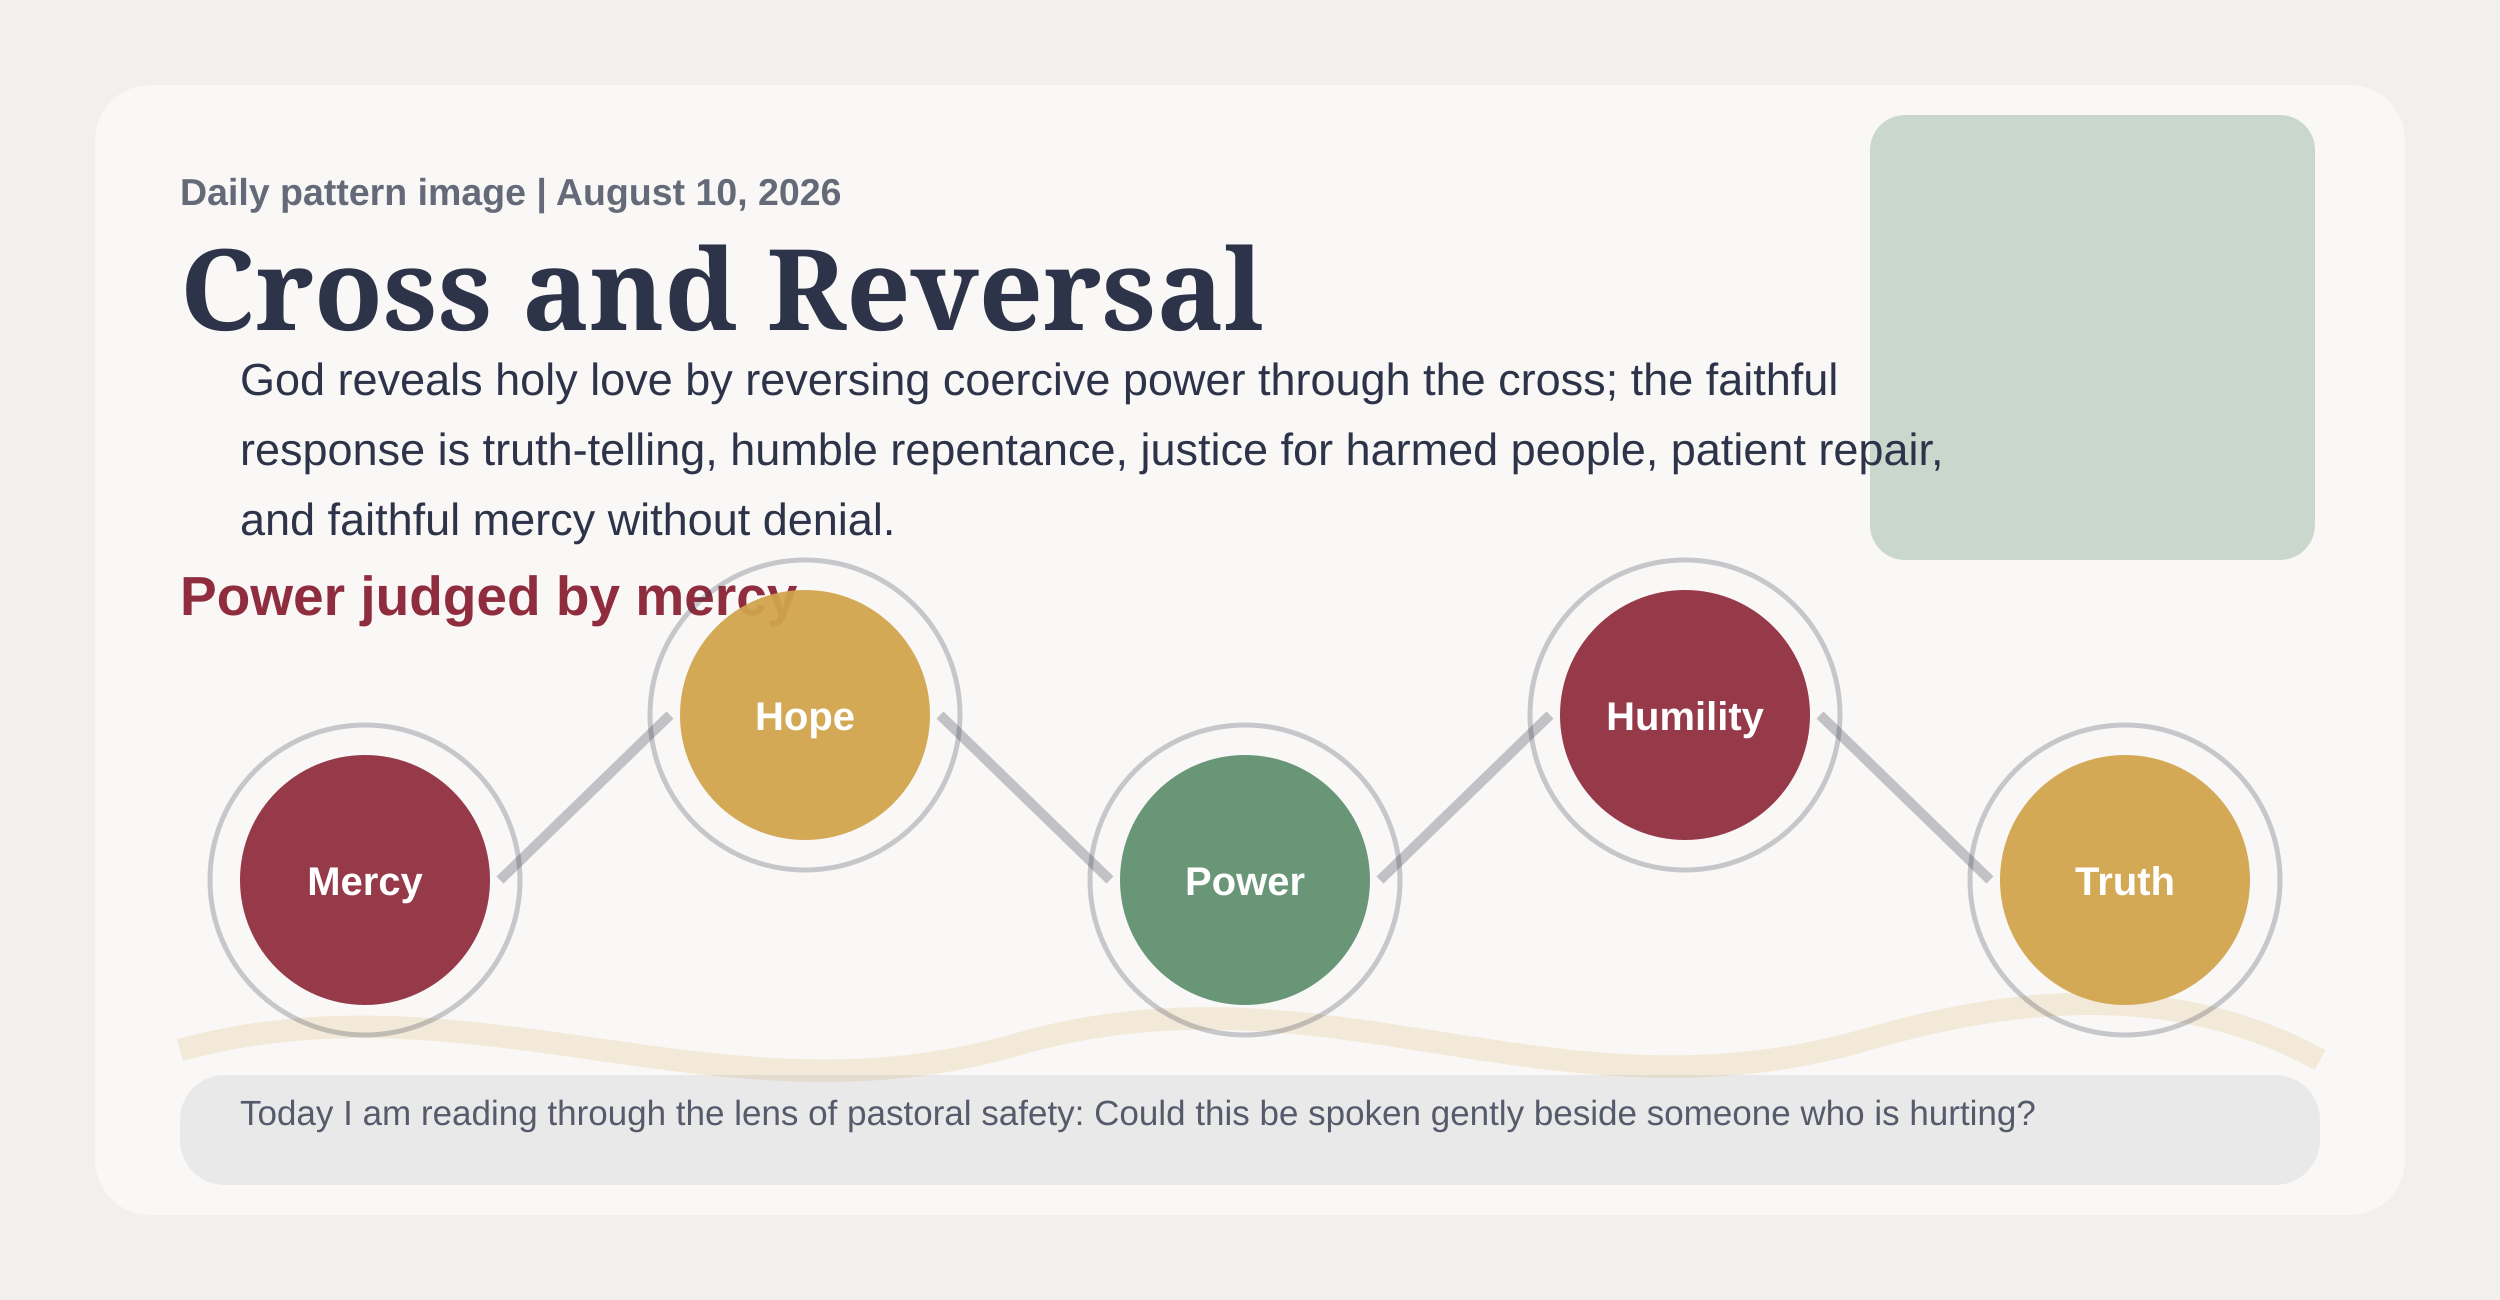
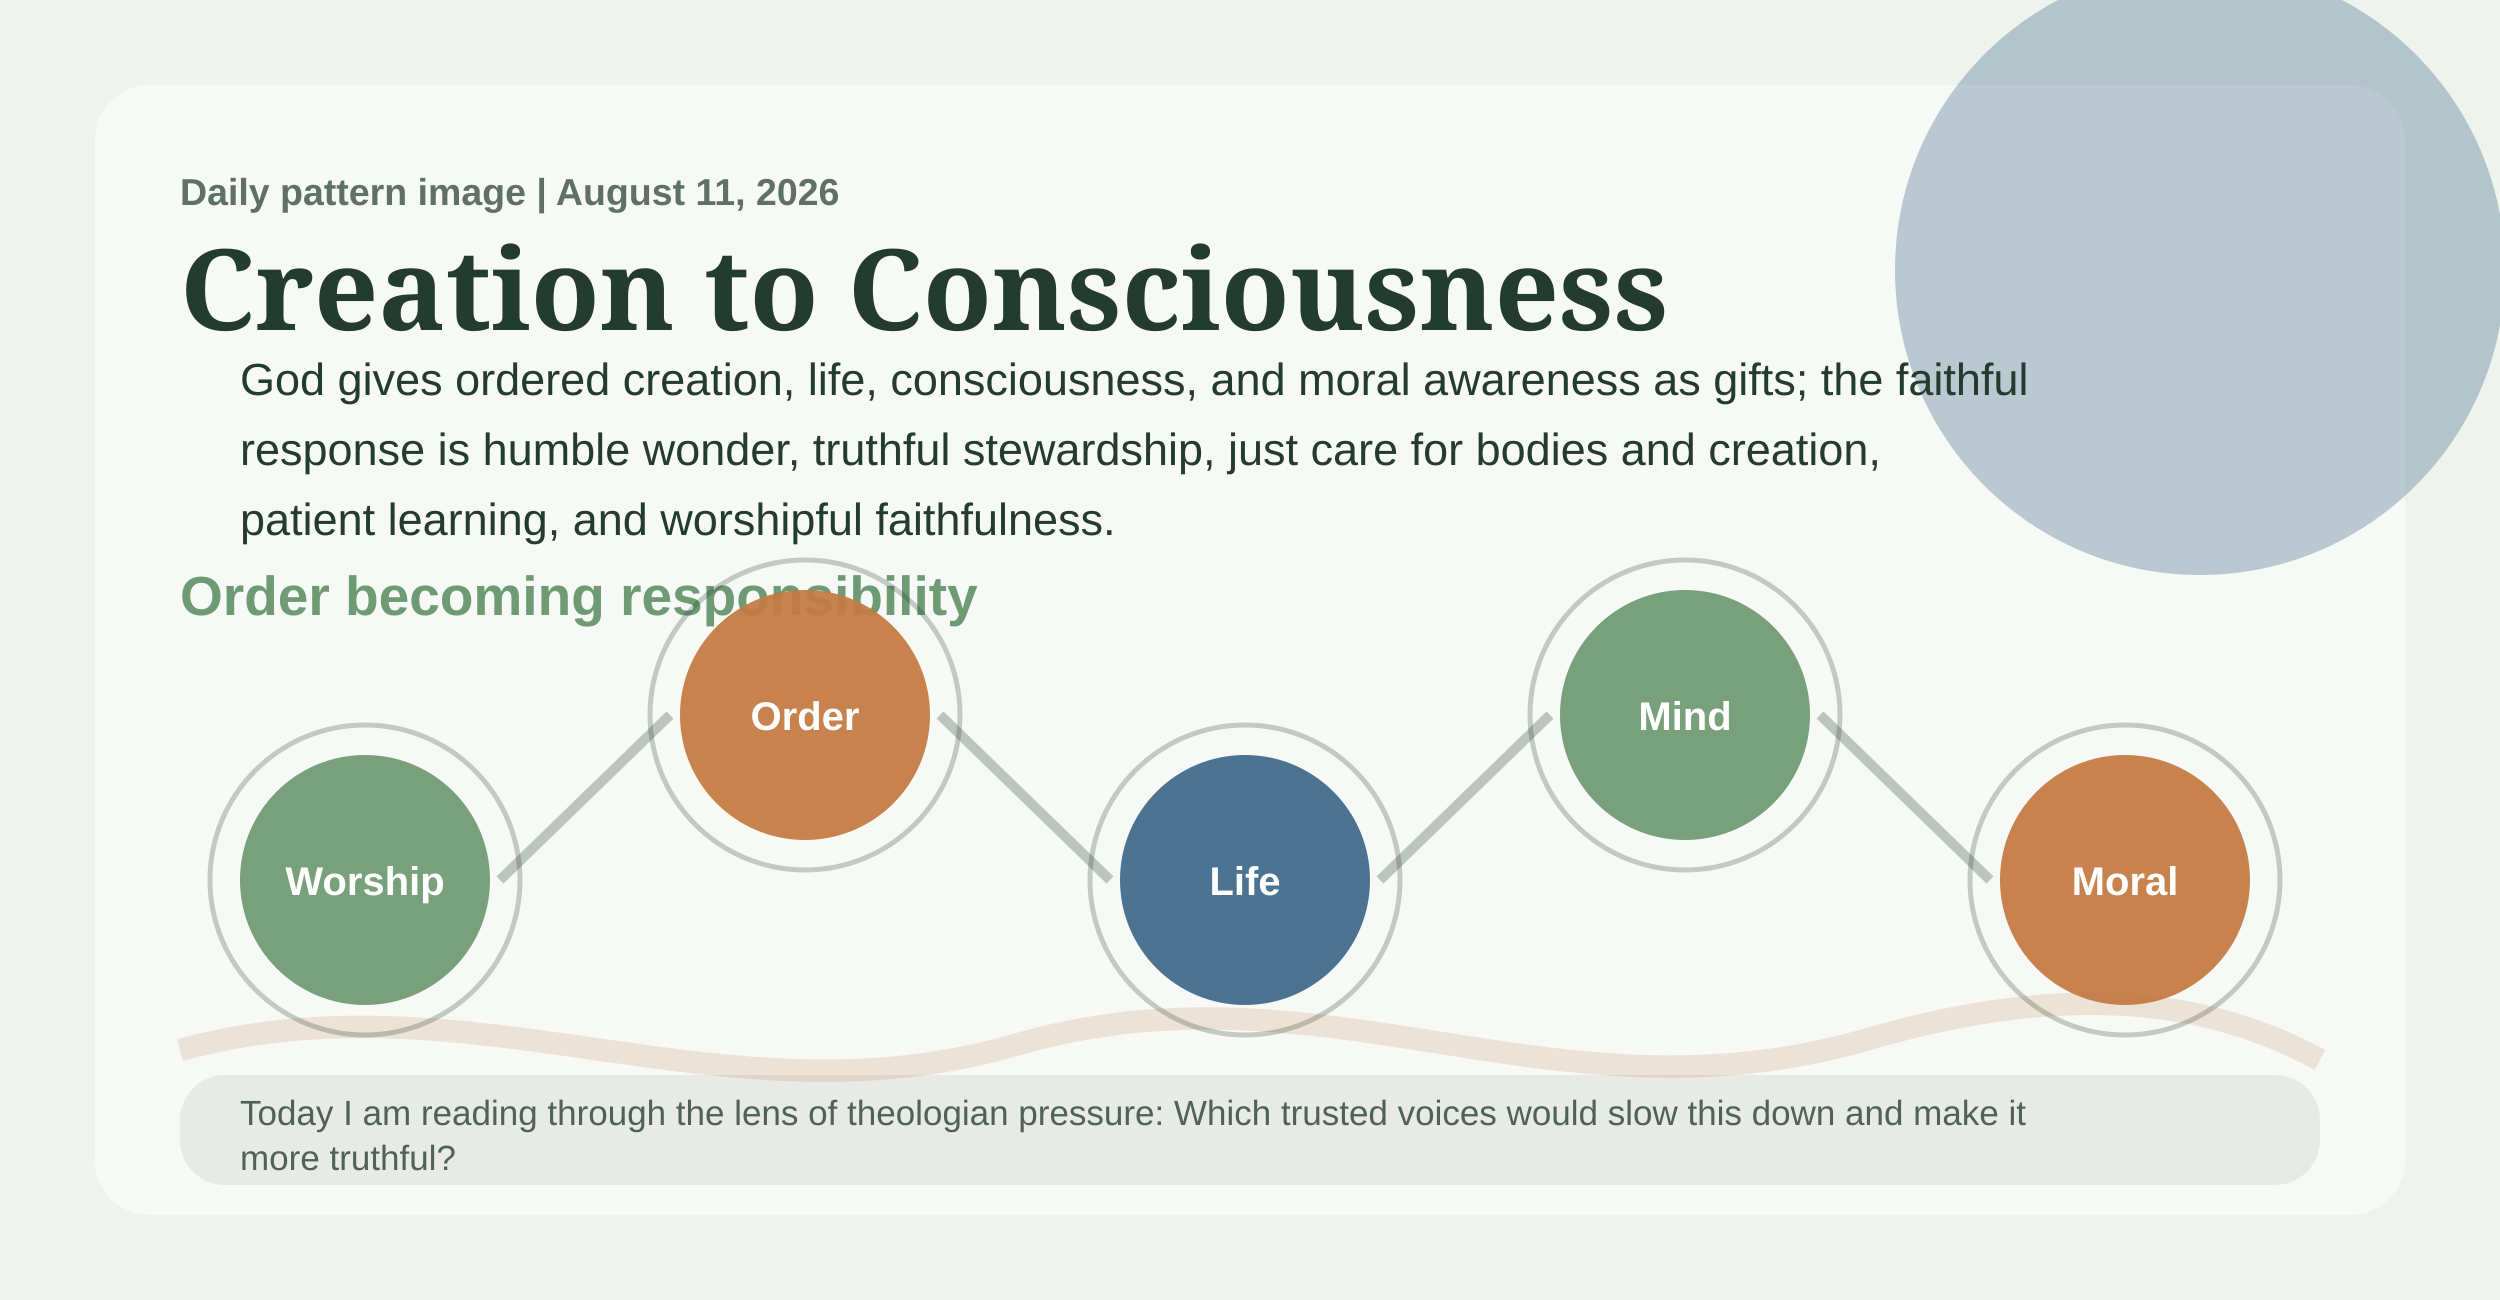
<svg xmlns="http://www.w3.org/2000/svg" width="1000" height="520" viewBox="0 0 1000 520" role="img" aria-labelledby="title desc">
  <style>
-     .eyebrow { font: 700 15px Arial, sans-serif; letter-spacing: 0; fill: #2d3348; opacity: 0.72; }
-     .title { font: 700 45px Georgia, serif; letter-spacing: 0; fill: #2d3348; }
-     .subtitle { font: 700 22px Arial, sans-serif; letter-spacing: 0; fill: #8f2d3f; }
-     .body { font: 18px Arial, sans-serif; letter-spacing: 0; fill: #2d3348; }
-     .small { font: 14px Arial, sans-serif; letter-spacing: 0; fill: #2d3348; opacity: 0.78; }
+     .eyebrow { font: 700 15px Arial, sans-serif; letter-spacing: 0; fill: #243b2f; opacity: 0.72; }
+     .title { font: 700 45px Georgia, serif; letter-spacing: 0; fill: #243b2f; }
+     .subtitle { font: 700 22px Arial, sans-serif; letter-spacing: 0; fill: #6e9a74; }
+     .body { font: 18px Arial, sans-serif; letter-spacing: 0; fill: #243b2f; }
+     .small { font: 14px Arial, sans-serif; letter-spacing: 0; fill: #243b2f; opacity: 0.78; }
    .node { font: 700 16px Arial, sans-serif; letter-spacing: 0; fill: #ffffff; }
  </style>
-   <rect width="1000" height="520" fill="#f2f0ec" />
+   <rect width="1000" height="520" fill="#eef3ed" />
  <rect x="38" y="34" width="924" height="452" rx="22" fill="#ffffff" opacity="0.50" />
-   <rect x="748" y="46" width="178" height="178" rx="14" fill="#5f8f70" opacity="0.31" />
-   <path d="M72 420 C190 388 288 452 406 418 C530 382 620 452 746 416 C828 392 884 400 928 424" fill="none" stroke="#d0a44c" stroke-width="9" opacity="0.18" />
-   <text x="72" y="82" class="eyebrow">Daily pattern image | August 10, 2026</text>
-   <text x="72" y="132" class="title">Cross and Reversal</text>
-   <text x="72" y="246" class="subtitle">Power judged by mercy</text>
-   <text x="96" y="158" class="body">God reveals holy love by reversing coercive power through the cross; the faithful</text>
-   <text x="96" y="186" class="body">response is truth-telling, humble repentance, justice for harmed people, patient repair,</text>
-   <text x="96" y="214" class="body">and faithful mercy without denial.</text>
-   <line x1="200" y1="352" x2="268" y2="286" stroke="#2d3348" stroke-width="4" opacity="0.28" />
-   <line x1="376" y1="286" x2="444" y2="352" stroke="#2d3348" stroke-width="4" opacity="0.28" />
-   <line x1="552" y1="352" x2="620" y2="286" stroke="#2d3348" stroke-width="4" opacity="0.28" />
-   <line x1="728" y1="286" x2="796" y2="352" stroke="#2d3348" stroke-width="4" opacity="0.28" />
-   <circle cx="146" cy="352" r="50" fill="#8f2d3f" opacity="0.94" />
-   <circle cx="146" cy="352" r="62" fill="none" stroke="#2d3348" stroke-width="2" opacity="0.25" />
-   <text x="146" y="358" text-anchor="middle" class="node">Mercy</text>
-   <circle cx="322" cy="286" r="50" fill="#d0a44c" opacity="0.94" />
-   <circle cx="322" cy="286" r="62" fill="none" stroke="#2d3348" stroke-width="2" opacity="0.25" />
-   <text x="322" y="292" text-anchor="middle" class="node">Hope</text>
-   <circle cx="498" cy="352" r="50" fill="#5f8f70" opacity="0.94" />
-   <circle cx="498" cy="352" r="62" fill="none" stroke="#2d3348" stroke-width="2" opacity="0.25" />
-   <text x="498" y="358" text-anchor="middle" class="node">Power</text>
-   <circle cx="674" cy="286" r="50" fill="#8f2d3f" opacity="0.94" />
-   <circle cx="674" cy="286" r="62" fill="none" stroke="#2d3348" stroke-width="2" opacity="0.25" />
-   <text x="674" y="292" text-anchor="middle" class="node">Humility</text>
-   <circle cx="850" cy="352" r="50" fill="#d0a44c" opacity="0.94" />
-   <circle cx="850" cy="352" r="62" fill="none" stroke="#2d3348" stroke-width="2" opacity="0.25" />
-   <text x="850" y="358" text-anchor="middle" class="node">Truth</text>
-   <rect x="72" y="430" width="856" height="44" rx="18" fill="#2d3348" opacity="0.08" />
-   <text x="96" y="450" class="small">Today I am reading through the lens of pastoral safety: Could this be spoken gently beside someone who is hurting?</text>
+   <circle cx="880" cy="108" r="122" fill="#416a8b" opacity="0.34" />
+   <path d="M72 420 C190 388 288 452 406 418 C530 382 620 452 746 416 C828 392 884 400 928 424" fill="none" stroke="#c47a43" stroke-width="9" opacity="0.18" />
+   <text x="72" y="82" class="eyebrow">Daily pattern image | August 11, 2026</text>
+   <text x="72" y="132" class="title">Creation to Consciousness</text>
+   <text x="72" y="246" class="subtitle">Order becoming responsibility</text>
+   <text x="96" y="158" class="body">God gives ordered creation, life, consciousness, and moral awareness as gifts; the faithful</text>
+   <text x="96" y="186" class="body">response is humble wonder, truthful stewardship, just care for bodies and creation,</text>
+   <text x="96" y="214" class="body">patient learning, and worshipful faithfulness.</text>
+   <line x1="200" y1="352" x2="268" y2="286" stroke="#243b2f" stroke-width="4" opacity="0.28" />
+   <line x1="376" y1="286" x2="444" y2="352" stroke="#243b2f" stroke-width="4" opacity="0.28" />
+   <line x1="552" y1="352" x2="620" y2="286" stroke="#243b2f" stroke-width="4" opacity="0.28" />
+   <line x1="728" y1="286" x2="796" y2="352" stroke="#243b2f" stroke-width="4" opacity="0.28" />
+   <circle cx="146" cy="352" r="50" fill="#6e9a74" opacity="0.94" />
+   <circle cx="146" cy="352" r="62" fill="none" stroke="#243b2f" stroke-width="2" opacity="0.25" />
+   <text x="146" y="358" text-anchor="middle" class="node">Worship</text>
+   <circle cx="322" cy="286" r="50" fill="#c47a43" opacity="0.94" />
+   <circle cx="322" cy="286" r="62" fill="none" stroke="#243b2f" stroke-width="2" opacity="0.25" />
+   <text x="322" y="292" text-anchor="middle" class="node">Order</text>
+   <circle cx="498" cy="352" r="50" fill="#416a8b" opacity="0.94" />
+   <circle cx="498" cy="352" r="62" fill="none" stroke="#243b2f" stroke-width="2" opacity="0.25" />
+   <text x="498" y="358" text-anchor="middle" class="node">Life</text>
+   <circle cx="674" cy="286" r="50" fill="#6e9a74" opacity="0.94" />
+   <circle cx="674" cy="286" r="62" fill="none" stroke="#243b2f" stroke-width="2" opacity="0.25" />
+   <text x="674" y="292" text-anchor="middle" class="node">Mind</text>
+   <circle cx="850" cy="352" r="50" fill="#c47a43" opacity="0.94" />
+   <circle cx="850" cy="352" r="62" fill="none" stroke="#243b2f" stroke-width="2" opacity="0.25" />
+   <text x="850" y="358" text-anchor="middle" class="node">Moral</text>
+   <rect x="72" y="430" width="856" height="44" rx="18" fill="#243b2f" opacity="0.08" />
+   <text x="96" y="450" class="small">Today I am reading through the lens of theologian pressure: Which trusted voices would slow this down and make it</text>
+   <text x="96" y="468" class="small">more truthful?</text>
</svg>
